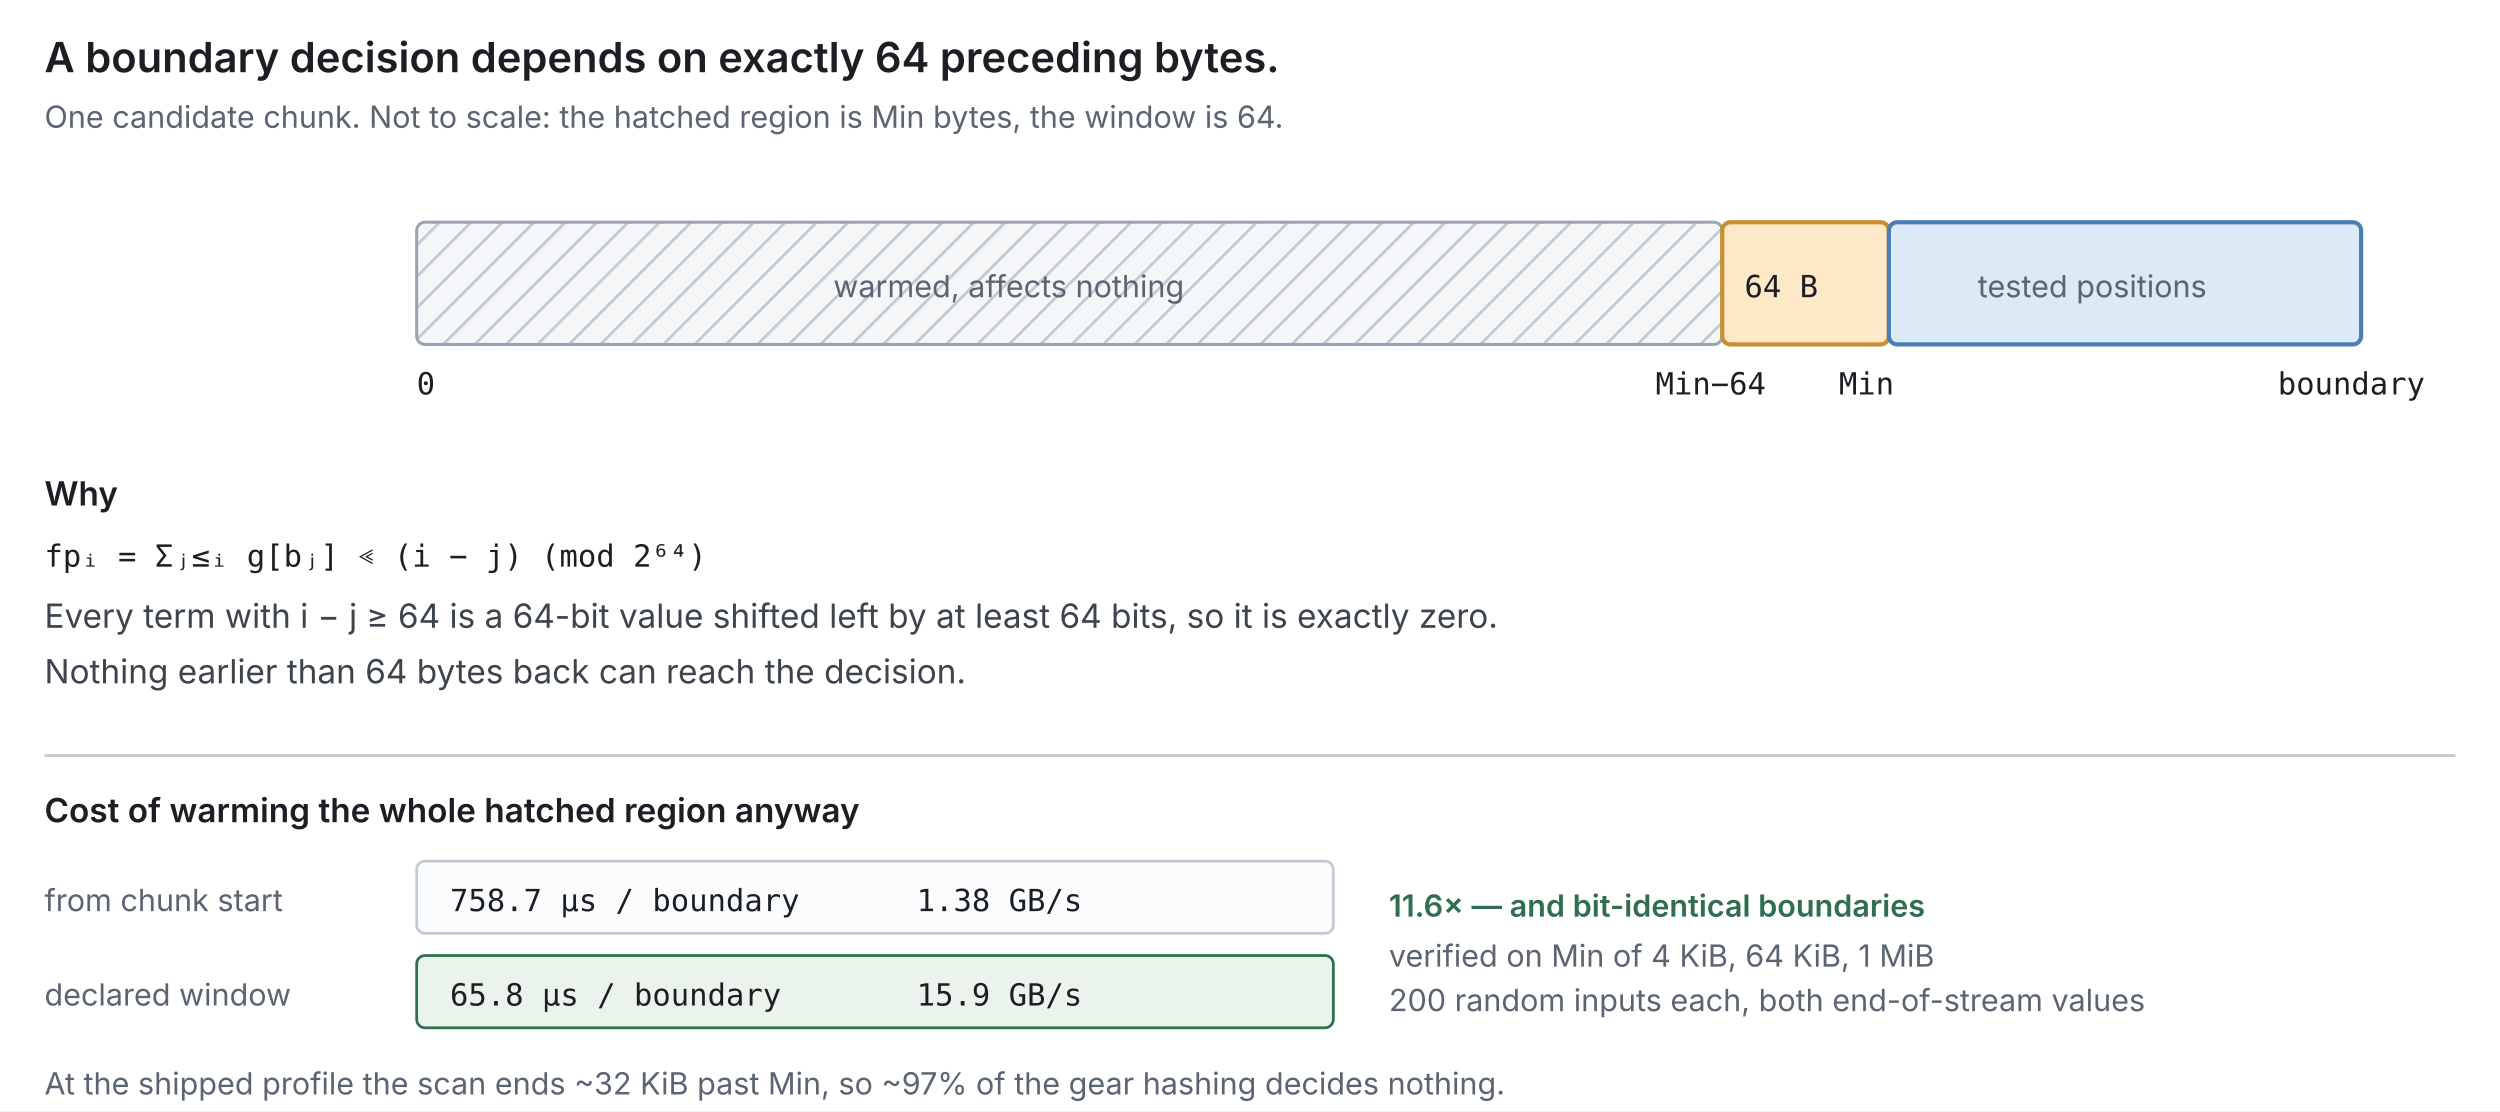
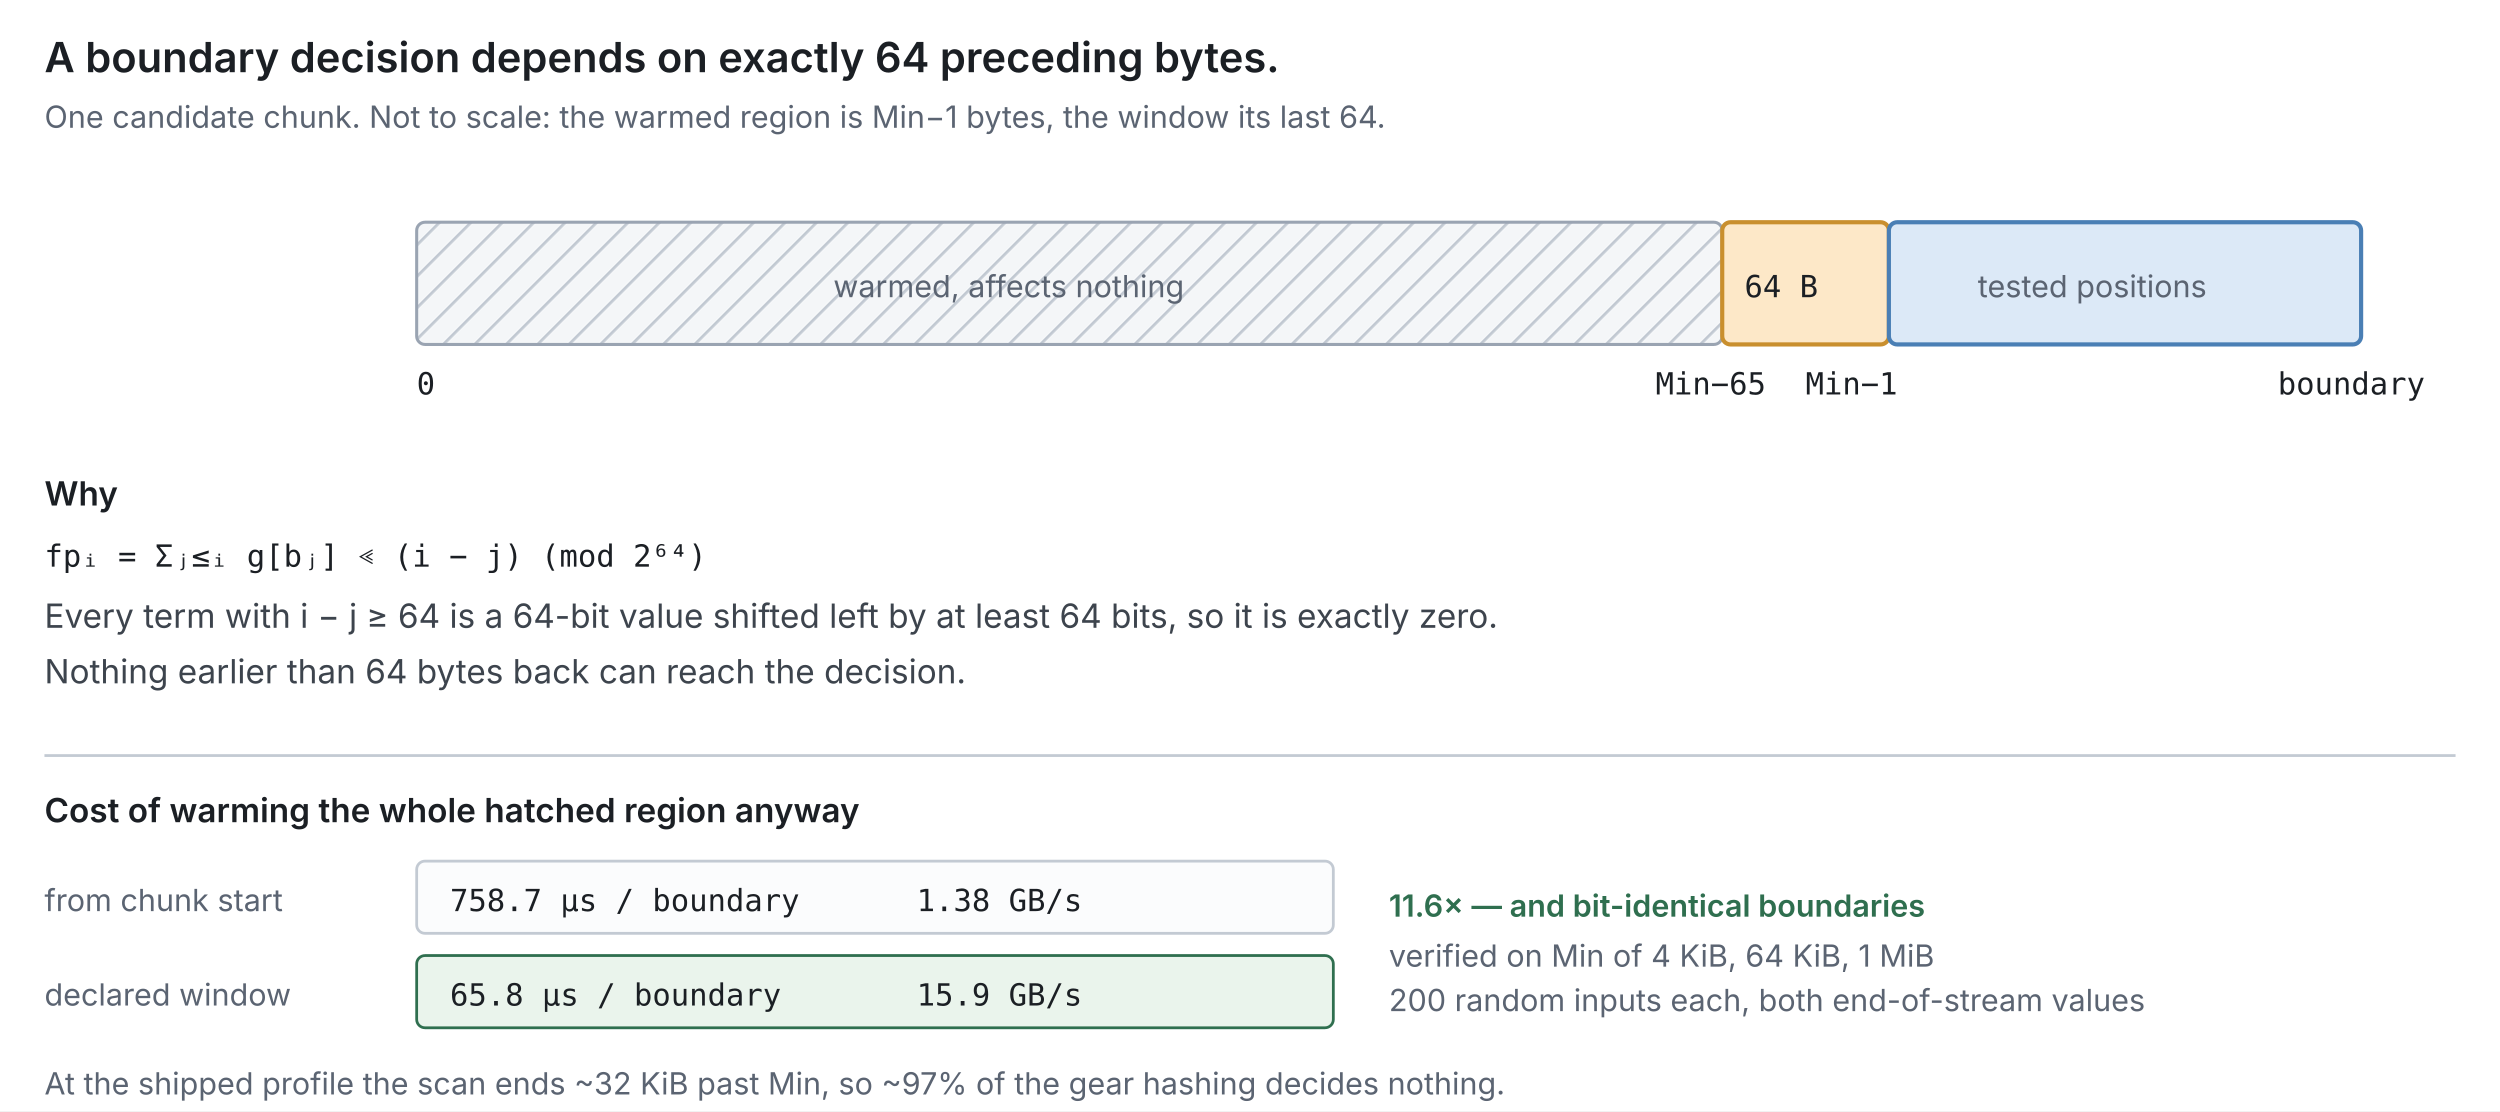
<svg xmlns="http://www.w3.org/2000/svg" viewBox="0 0 900 400" width="900" height="400" font-family="system-ui,-apple-system,Segoe UI,sans-serif">
  <defs>
    <pattern id="dead" width="8" height="8" patternTransform="rotate(45)" patternUnits="userSpaceOnUse">
      <rect width="8" height="8" fill="#f4f6f8" />
      <line x1="0" y1="0" x2="0" y2="8" stroke="#c3cad3" stroke-width="2" />
    </pattern>
    <style>
      .t  { font-size: 15px; font-weight: 600; fill: #1b1f24 }
      .rl { font-size: 12px; font-weight: 600; fill: #1b1f24 }
      .l  { font-size: 12px; fill: #3d444d }
      .s  { font-size: 11px; fill: #5b6472 }
      .m  { font-family: ui-monospace,SFMono-Regular,Menlo,monospace; font-size: 11px; fill: #1b1f24 }
      .why  { font-size: 11px; fill: #b04a4a }
      .ok   { font-size: 11px; font-weight: 600; fill: #2f6f4f }
    </style>
  </defs>
  <rect width="900" height="400" fill="#ffffff" />
  <text x="16" y="26" class="t">A boundary decision depends on exactly 64 preceding bytes.</text>
-   <text x="16" y="46" class="s">One candidate chunk. Not to scale: the hatched region is Min bytes, the window is 64.</text>
+   <text x="16" y="46" class="s">One candidate chunk. Not to scale: the warmed region is Min−1 bytes, the window its last 64.</text>
  <rect x="150" y="80" width="470" height="44" rx="3" class="x" fill="url(#dead)" stroke="#9aa4b2" stroke-width="1.1" />
  <rect x="620" y="80" width="60" height="44" rx="3" fill="#fde8c8" stroke="#c98f2e" stroke-width="1.5" />
  <rect x="680" y="80" width="170" height="44" rx="3" fill="#dce9f7" stroke="#4a7fb5" stroke-width="1.5" />
  <text x="150" y="142" class="m">0</text>
-   <text x="596" y="142" class="m">Min−64</text>
-   <text x="662" y="142" class="m">Min</text>
+   <text x="596" y="142" class="m">Min−65</text>
+   <text x="650" y="142" class="m">Min−1</text>
  <text x="820" y="142" class="m">boundary</text>
  <text x="300" y="107" class="s">warmed, affects nothing</text>
  <text x="628" y="107" class="m">64 B</text>
  <text x="712" y="107" class="s">tested positions</text>
  <text x="16" y="182" class="rl">Why</text>
  <text x="16" y="204" class="m">fpᵢ = Σⱼ≤ᵢ  g[bⱼ] ≪ (i − j)     (mod 2⁶⁴)</text>
  <text x="16" y="226" class="l">Every term with i − j ≥ 64 is a 64-bit value shifted left by at least 64 bits, so it is exactly zero.</text>
  <text x="16" y="246" class="l">Nothing earlier than 64 bytes back can reach the decision.</text>
  <line x1="16" y1="272" x2="884" y2="272" stroke="#c3cad3" />
  <text x="16" y="296" class="rl">Cost of warming the whole hatched region anyway</text>
  <rect x="150" y="310" width="330" height="26" rx="3" fill="#fbfcfd" stroke="#c3cad3" />
  <text x="16" y="328" class="s">from chunk start</text>
  <text x="162" y="328" class="m">758.7 µs / boundary</text>
  <text x="330" y="328" class="m">1.38 GB/s</text>
  <rect x="150" y="344" width="330" height="26" rx="3" fill="#eaf4ec" stroke="#2f6f4f" />
  <text x="16" y="362" class="s">declared window</text>
  <text x="162" y="362" class="m">65.8 µs / boundary</text>
  <text x="330" y="362" class="m">15.9 GB/s</text>
  <text x="500" y="330" class="ok">11.6× — and bit-identical boundaries</text>
  <text x="500" y="348" class="s">verified on Min of 4 KiB, 64 KiB, 1 MiB</text>
  <text x="500" y="364" class="s">200 random inputs each, both end-of-stream values</text>
  <text x="16" y="394" class="s">At the shipped profile the scan ends ~32 KiB past Min, so ~97% of the gear hashing decides nothing.</text>
</svg>
